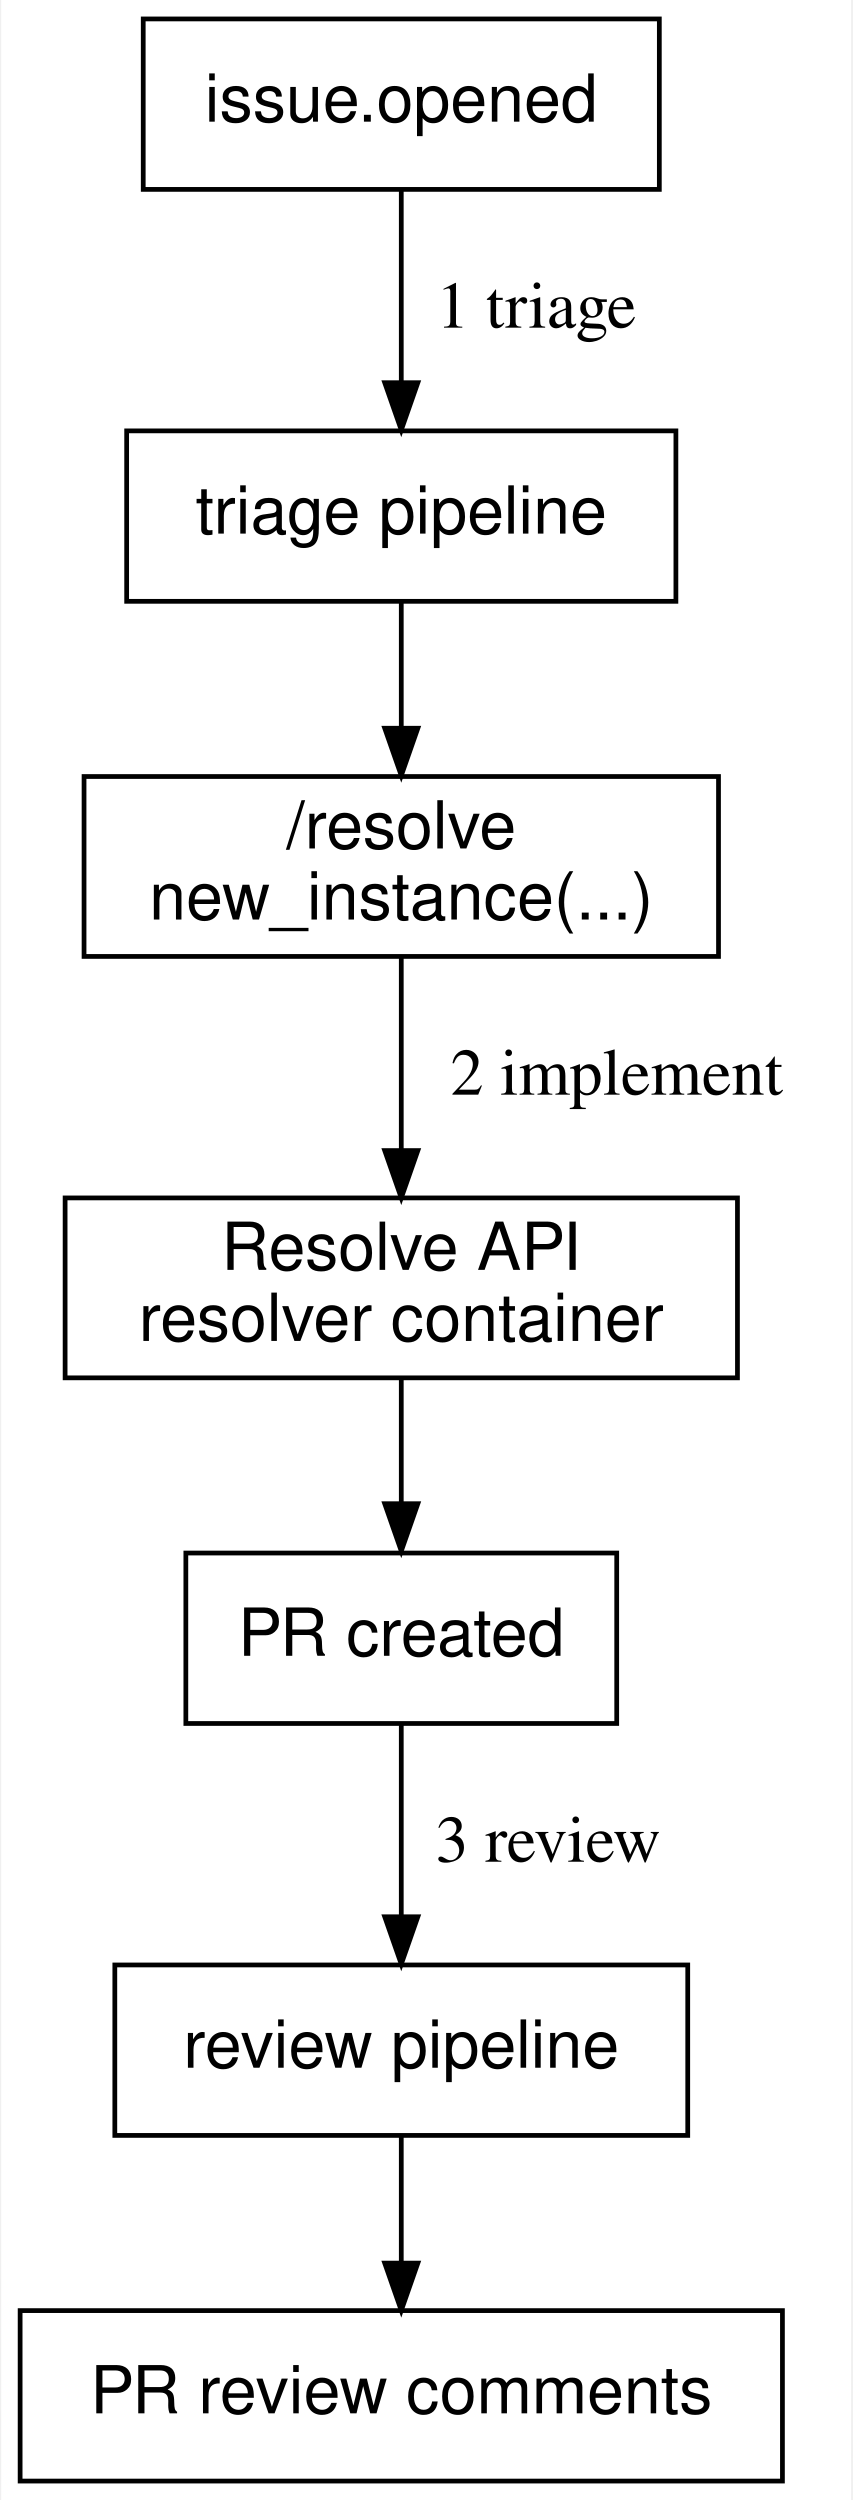
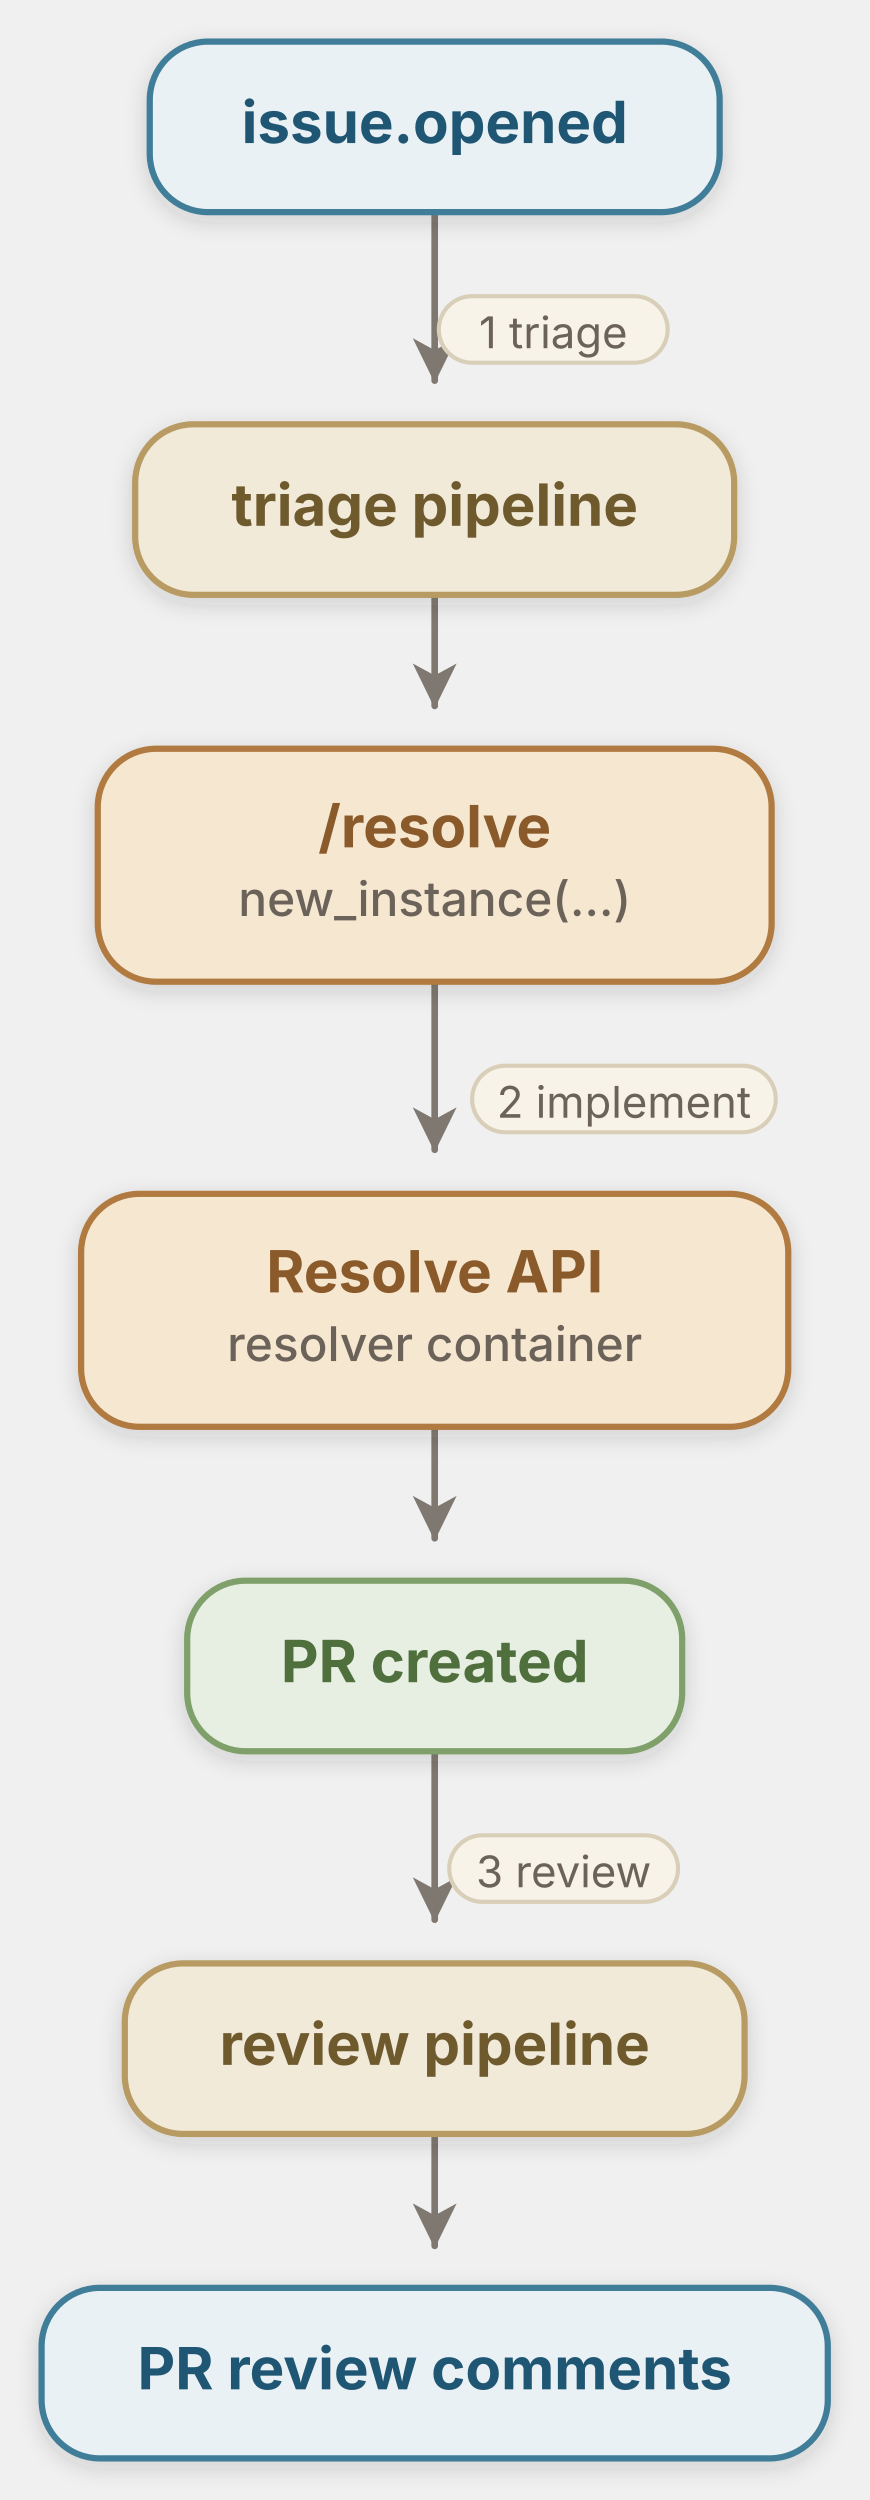
- <svg xmlns="http://www.w3.org/2000/svg" width="180pt" height="528pt" viewBox="0.00 0.00 179.50 528.00">
-   <g id="graph0" class="graph" transform="scale(1 1) rotate(0) translate(4 524)">
-     <polygon fill="white" stroke="transparent" points="-4,4 -4,-524 175.5,-524 175.5,4 -4,4" />
-     <g id="node1" class="node">
-       <polygon fill="none" stroke="black" points="135,-520 26,-520 26,-484 135,-484 135,-520" />
-       <text text-anchor="middle" x="80.5" y="-498.3" font-family="Helvetica,sans-Serif" font-size="14.00">issue.opened</text>
-     </g>
-     <g id="node2" class="node">
-       <polygon fill="none" stroke="black" points="138.5,-433 22.5,-433 22.5,-397 138.5,-397 138.5,-433" />
-       <text text-anchor="middle" x="80.5" y="-411.3" font-family="Helvetica,sans-Serif" font-size="14.00">triage pipeline</text>
-     </g>
-     <g id="edge1" class="edge">
-       <path fill="none" stroke="black" d="M80.5,-483.8C80.5,-472.16 80.5,-456.55 80.5,-443.24" />
-       <polygon fill="black" stroke="black" points="84,-443.18 80.5,-433.18 77,-443.18 84,-443.18" />
-       <text text-anchor="middle" x="109" y="-454.8" font-family="Times,serif" font-size="14.00">1 triage</text>
-     </g>
-     <g id="node3" class="node">
-       <polygon fill="none" stroke="black" points="147.5,-360 13.5,-360 13.5,-322 147.5,-322 147.5,-360" />
-       <text text-anchor="middle" x="80.5" y="-344.8" font-family="Helvetica,sans-Serif" font-size="14.00">/resolve</text>
-       <text text-anchor="middle" x="80.5" y="-329.8" font-family="Helvetica,sans-Serif" font-size="14.00">new_instance(...)</text>
-     </g>
-     <g id="edge2" class="edge">
-       <path fill="none" stroke="black" d="M80.5,-396.94C80.5,-388.99 80.5,-379.31 80.5,-370.31" />
-       <polygon fill="black" stroke="black" points="84,-370.2 80.5,-360.2 77,-370.2 84,-370.2" />
-     </g>
-     <g id="node4" class="node">
-       <polygon fill="none" stroke="black" points="151.5,-271 9.5,-271 9.5,-233 151.5,-233 151.5,-271" />
-       <text text-anchor="middle" x="80.5" y="-255.8" font-family="Helvetica,sans-Serif" font-size="14.00">Resolve API</text>
-       <text text-anchor="middle" x="80.5" y="-240.8" font-family="Helvetica,sans-Serif" font-size="14.00">resolver container</text>
-     </g>
-     <g id="edge3" class="edge">
-       <path fill="none" stroke="black" d="M80.5,-321.97C80.5,-310.19 80.5,-294.56 80.5,-281.16" />
-       <polygon fill="black" stroke="black" points="84,-281 80.5,-271 77,-281 84,-281" />
-       <text text-anchor="middle" x="126" y="-292.8" font-family="Times,serif" font-size="14.00">2 implement</text>
-     </g>
-     <g id="node5" class="node">
-       <polygon fill="none" stroke="black" points="126,-196 35,-196 35,-160 126,-160 126,-196" />
-       <text text-anchor="middle" x="80.5" y="-174.3" font-family="Helvetica,sans-Serif" font-size="14.00">PR created</text>
-     </g>
-     <g id="edge4" class="edge">
-       <path fill="none" stroke="black" d="M80.5,-232.83C80.5,-224.89 80.5,-215.41 80.5,-206.63" />
-       <polygon fill="black" stroke="black" points="84,-206.42 80.5,-196.42 77,-206.42 84,-206.42" />
-     </g>
-     <g id="node6" class="node">
-       <polygon fill="none" stroke="black" points="141,-109 20,-109 20,-73 141,-73 141,-109" />
-       <text text-anchor="middle" x="80.5" y="-87.3" font-family="Helvetica,sans-Serif" font-size="14.00">review pipeline</text>
-     </g>
-     <g id="edge5" class="edge">
-       <path fill="none" stroke="black" d="M80.5,-159.8C80.5,-148.16 80.5,-132.55 80.5,-119.24" />
-       <polygon fill="black" stroke="black" points="84,-119.18 80.5,-109.18 77,-119.18 84,-119.18" />
-       <text text-anchor="middle" x="111.5" y="-130.8" font-family="Times,serif" font-size="14.00">3 review</text>
-     </g>
-     <g id="node7" class="node">
-       <polygon fill="none" stroke="black" points="161,-36 0,-36 0,0 161,0 161,-36" />
-       <text text-anchor="middle" x="80.5" y="-14.3" font-family="Helvetica,sans-Serif" font-size="14.00">PR review comments</text>
-     </g>
-     <g id="edge6" class="edge">
-       <path fill="none" stroke="black" d="M80.5,-72.81C80.5,-64.79 80.5,-55.05 80.5,-46.07" />
-       <polygon fill="black" stroke="black" points="84,-46.03 80.5,-36.03 77,-46.03 84,-46.03" />
-     </g>
+ <svg xmlns="http://www.w3.org/2000/svg" class="rdiagram" width="209" height="601" viewBox="-10 -10 209 601" preserveAspectRatio="xMidYMid meet" role="img">
+   <defs>
+     <filter id="nshadow" x="-20%" y="-20%" width="140%" height="150%">
+       <feDropShadow dx="0" dy="1.6" stdDeviation="2.6" flood-color="#2a2622" flood-opacity="0.16" />
+     </filter>
+     <marker id="arrow" viewBox="0 0 10 10" refX="8.5" refY="5" markerWidth="7.5" markerHeight="7.5" orient="auto-start-reverse">
+       <path d="M0,0.6 L9,5 L0,9.4 L2.4,5 Z" fill="#6b6359" />
+     </marker>
+   </defs>
+   <path d="M 94.5 41.0 C 94.5 52.9 94.5 68.2 94.5 81.5" fill="none" stroke="#6b6359" stroke-width="1.6" stroke-linecap="round" marker-end="url(#arrow)" opacity="0.85" />
+   <rect x="95.5" y="61.2" width="55.0" height="16" rx="8" fill="#f7f3e9" stroke="#d9cfb8" stroke-width="1" />
+   <text x="123.0" y="73.7" text-anchor="middle" font-family="'Inter','Helvetica Neue',Arial,sans-serif" font-size="10.5" fill="#6b6359">1 triage</text>
+   <path d="M 94.5 133.3 C 94.5 141.2 94.5 150.6 94.5 159.7" fill="none" stroke="#6b6359" stroke-width="1.6" stroke-linecap="round" marker-end="url(#arrow)" opacity="0.85" />
+   <path d="M 94.5 226.0 C 94.5 238.3 94.5 253.0 94.5 266.4" fill="none" stroke="#6b6359" stroke-width="1.6" stroke-linecap="round" marker-end="url(#arrow)" opacity="0.85" />
+   <rect x="103.5" y="246.2" width="73.0" height="16" rx="8" fill="#f7f3e9" stroke="#d9cfb8" stroke-width="1" />
+   <text x="140.0" y="258.7" text-anchor="middle" font-family="'Inter','Helvetica Neue',Arial,sans-serif" font-size="10.5" fill="#6b6359">2 implement</text>
+   <path d="M 94.5 333.3 C 94.5 341.8 94.5 351.1 94.5 359.8" fill="none" stroke="#6b6359" stroke-width="1.6" stroke-linecap="round" marker-end="url(#arrow)" opacity="0.85" />
+   <path d="M 94.5 411.0 C 94.5 422.9 94.5 438.2 94.5 451.5" fill="none" stroke="#6b6359" stroke-width="1.6" stroke-linecap="round" marker-end="url(#arrow)" opacity="0.85" />
+   <rect x="98.0" y="431.2" width="55.0" height="16" rx="8" fill="#f7f3e9" stroke="#d9cfb8" stroke-width="1" />
+   <text x="125.5" y="443.7" text-anchor="middle" font-family="'Inter','Helvetica Neue',Arial,sans-serif" font-size="10.5" fill="#6b6359">3 review</text>
+   <path d="M 94.5 503.1 C 94.5 511.2 94.5 520.9 94.5 529.9" fill="none" stroke="#6b6359" stroke-width="1.6" stroke-linecap="round" marker-end="url(#arrow)" opacity="0.85" />
+   <g filter="url(#nshadow)">
+     <rect x="26.0" y="0.0" width="137.0" height="41.0" rx="14.0" fill="#eaf1f4" stroke="#3f7d99" stroke-width="1.5" />
  </g>
+   <text x="94.5" y="24.4" text-anchor="middle" font-family="'Inter','Helvetica Neue',Arial,sans-serif" font-size="14.0" font-weight="700" fill="#1f5673">issue.opened</text>
+   <g filter="url(#nshadow)">
+     <rect x="22.5" y="92.0" width="144.0" height="41.0" rx="14.0" fill="#f1ead8" stroke="#b89a63" stroke-width="1.5" />
+   </g>
+   <text x="94.5" y="116.4" text-anchor="middle" font-family="'Inter','Helvetica Neue',Arial,sans-serif" font-size="14.0" font-weight="700" fill="#6f5a2e">triage pipeline</text>
+   <g filter="url(#nshadow)">
+     <rect x="13.5" y="170.0" width="162.0" height="56.0" rx="14.0" fill="#f6e7d0" stroke="#b07a3f" stroke-width="1.5" />
+   </g>
+   <text x="94.5" y="193.7" text-anchor="middle" font-family="'Inter','Helvetica Neue',Arial,sans-serif" font-size="14.0" font-weight="700" fill="#8a5a2b">/resolve</text>
+   <text x="94.5" y="210.2" text-anchor="middle" font-family="'Inter','Helvetica Neue',Arial,sans-serif" font-size="11.5" font-weight="500" fill="#6b6359">new_instance(...)</text>
+   <g filter="url(#nshadow)">
+     <rect x="9.5" y="277.0" width="170.0" height="56.0" rx="14.0" fill="#f6e7d0" stroke="#b07a3f" stroke-width="1.5" />
+   </g>
+   <text x="94.5" y="300.7" text-anchor="middle" font-family="'Inter','Helvetica Neue',Arial,sans-serif" font-size="14.0" font-weight="700" fill="#8a5a2b">Resolve API</text>
+   <text x="94.5" y="317.2" text-anchor="middle" font-family="'Inter','Helvetica Neue',Arial,sans-serif" font-size="11.5" font-weight="500" fill="#6b6359">resolver container</text>
+   <g filter="url(#nshadow)">
+     <rect x="35.0" y="370.0" width="119.0" height="41.0" rx="14.0" fill="#e7efe2" stroke="#7fa06a" stroke-width="1.5" />
+   </g>
+   <text x="94.5" y="394.4" text-anchor="middle" font-family="'Inter','Helvetica Neue',Arial,sans-serif" font-size="14.0" font-weight="700" fill="#4f6f3c">PR created</text>
+   <g filter="url(#nshadow)">
+     <rect x="20.0" y="462.0" width="149.0" height="41.0" rx="14.0" fill="#f1ead8" stroke="#b89a63" stroke-width="1.5" />
+   </g>
+   <text x="94.5" y="486.4" text-anchor="middle" font-family="'Inter','Helvetica Neue',Arial,sans-serif" font-size="14.0" font-weight="700" fill="#6f5a2e">review pipeline</text>
+   <g filter="url(#nshadow)">
+     <rect x="0.0" y="540.0" width="189.0" height="41.0" rx="14.0" fill="#eaf1f4" stroke="#3f7d99" stroke-width="1.5" />
+   </g>
+   <text x="94.5" y="564.4" text-anchor="middle" font-family="'Inter','Helvetica Neue',Arial,sans-serif" font-size="14.0" font-weight="700" fill="#1f5673">PR review comments</text>
</svg>
